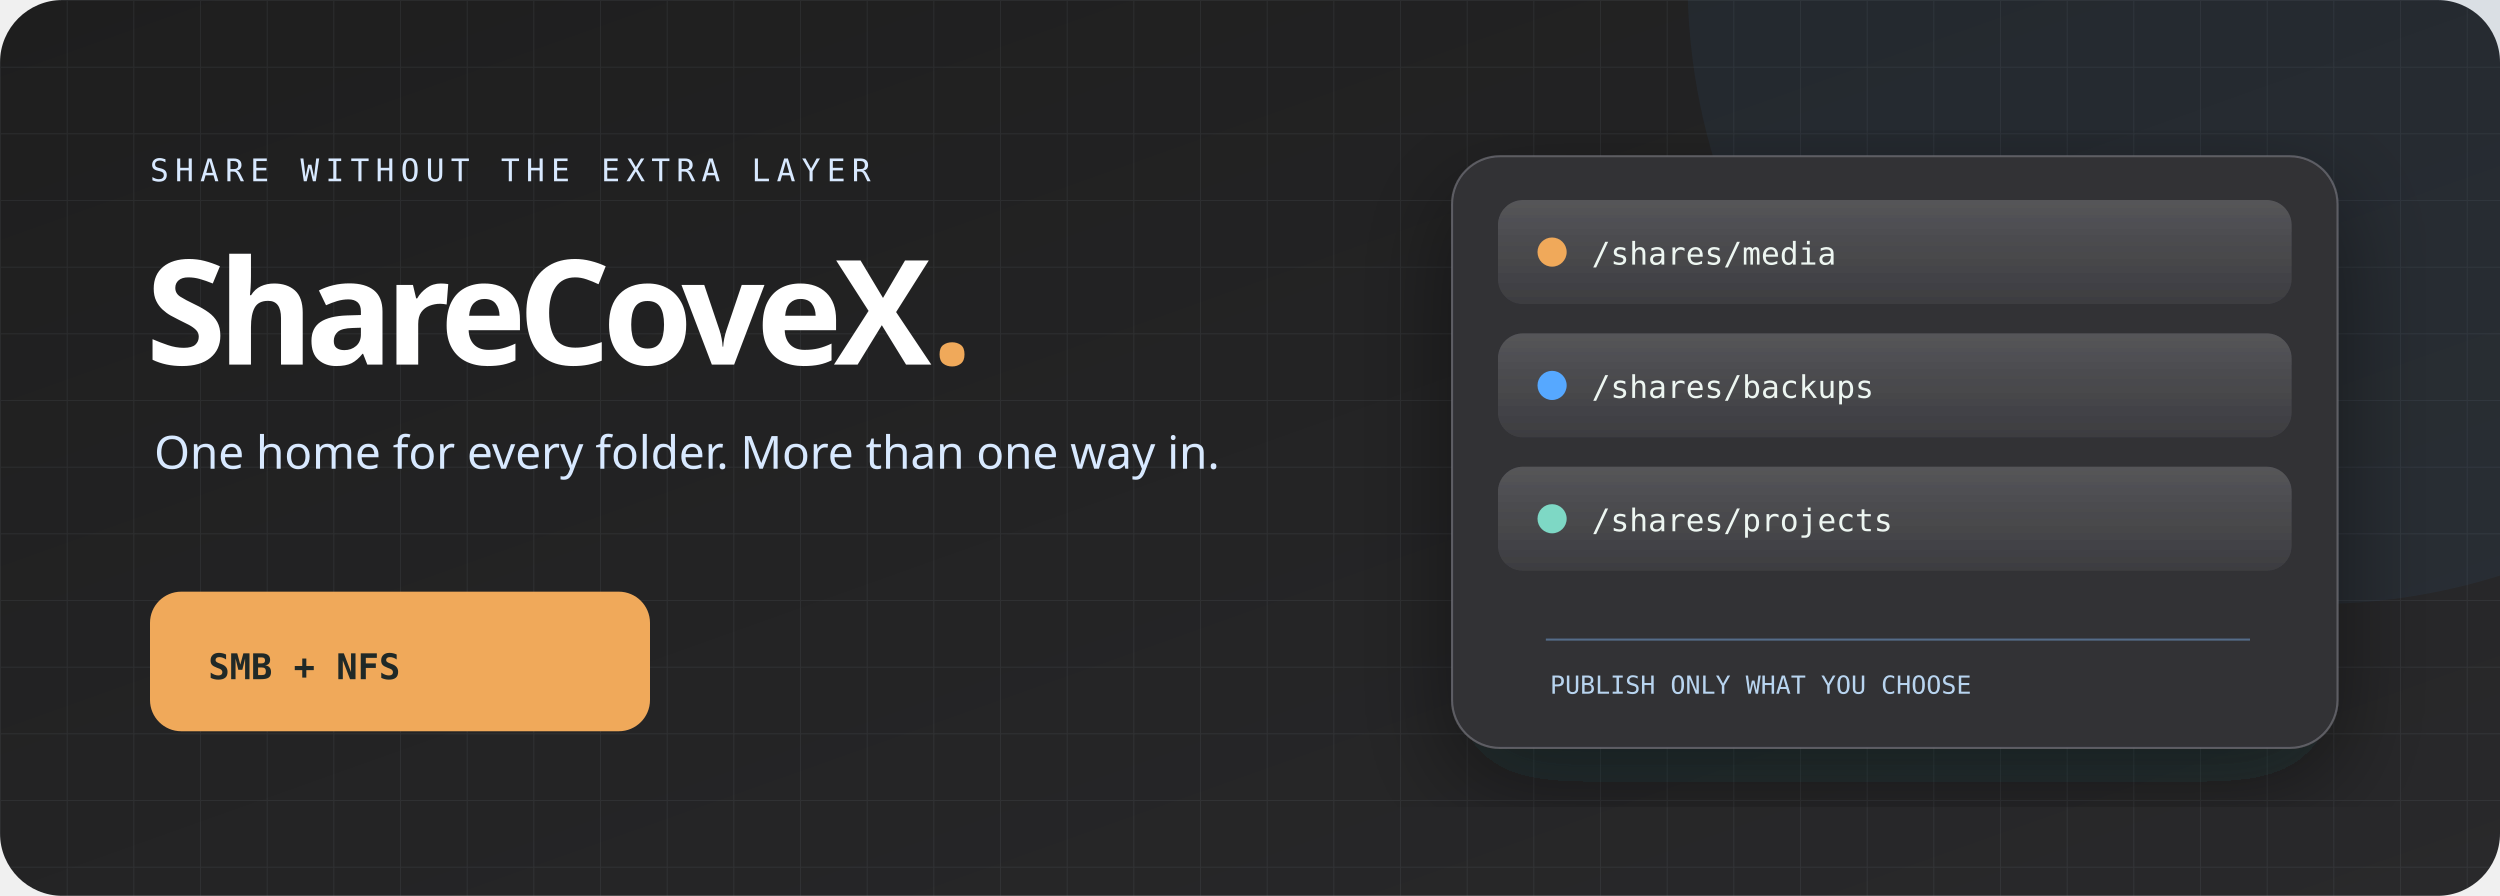
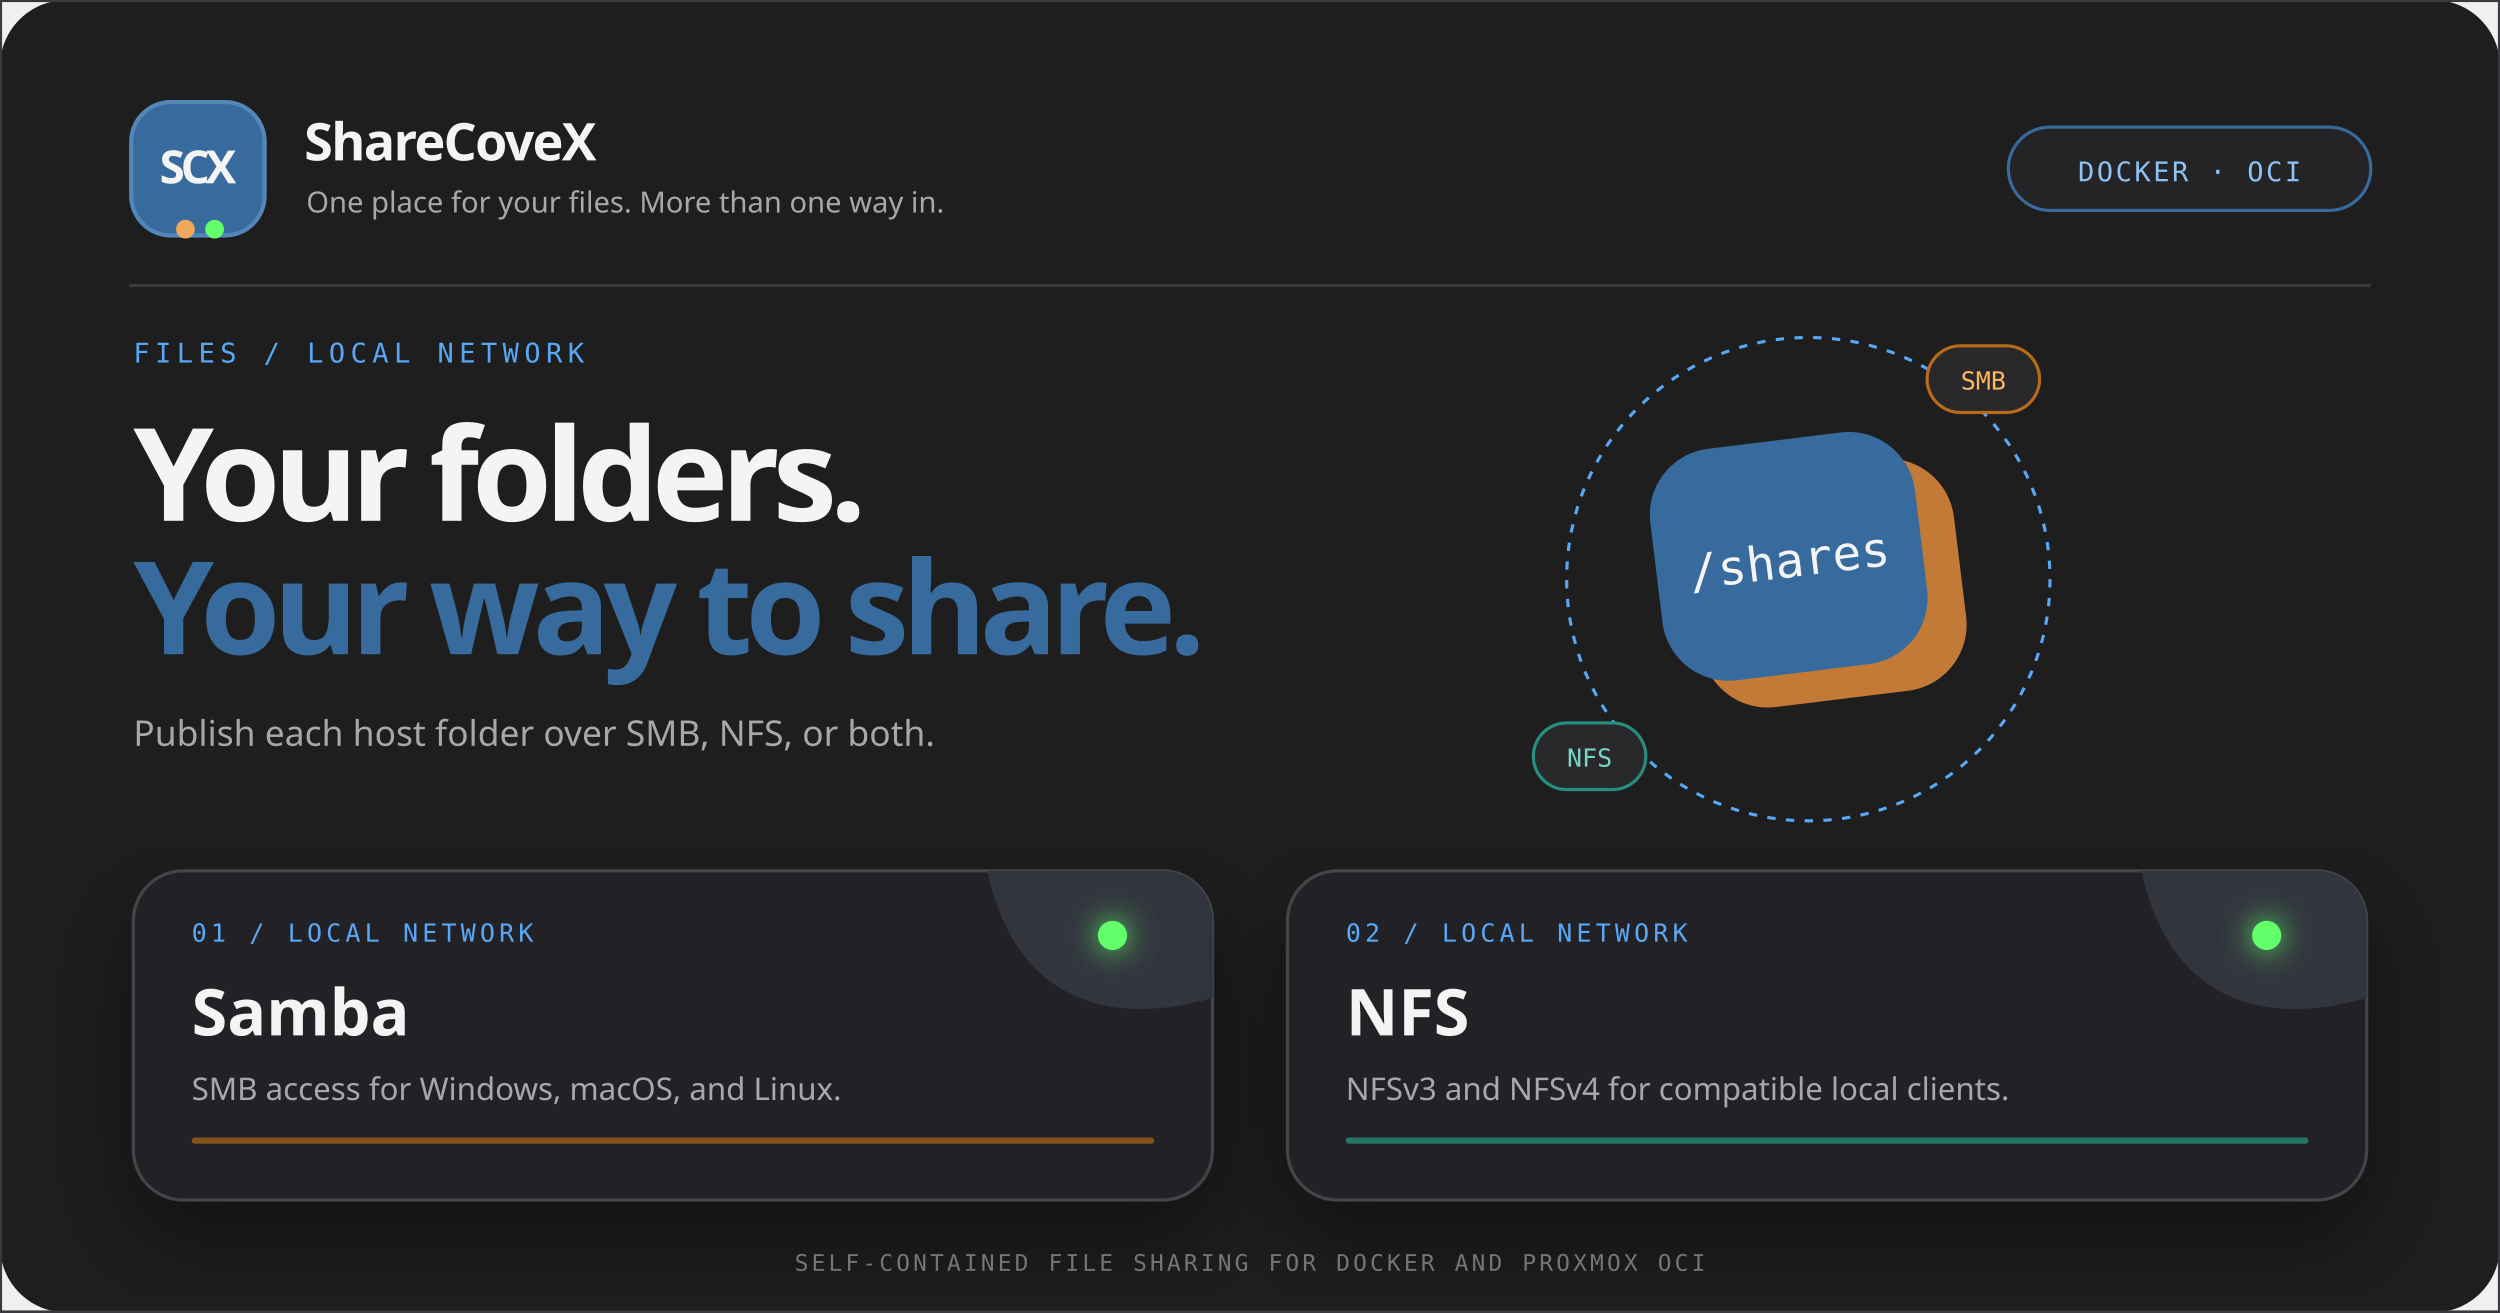
- <svg xmlns="http://www.w3.org/2000/svg" viewBox="0 0 1200 430" role="img" aria-labelledby="title desc">
+ <svg xmlns="http://www.w3.org/2000/svg" viewBox="0 0 1200 630" role="img" aria-labelledby="title desc">
  <defs>
-     <linearGradient id="bg" x2="1" y2="1">
-       <stop stop-color="#1e1e1e" />
-       <stop offset="1" stop-color="#29292b" />
-     </linearGradient>
-     <linearGradient id="card" x2="0" y2="1">
-       <stop stop-color="#ffffff" stop-opacity=".18" />
-       <stop offset="1" stop-color="#ffffff" stop-opacity=".06" />
-     </linearGradient>
-     <pattern id="grid" width="32" height="32" patternUnits="userSpaceOnUse">
-       <path d="M32 0H0V32" fill="none" stroke="#d8e9ff" stroke-opacity=".06" />
-     </pattern>
-     <filter id="shadow">
-       <feDropShadow dx="0" dy="16" stdDeviation="24" flood-color="#111715" flood-opacity=".45" />
+     <filter id="card-shadow" x="-15%" y="-20%" width="130%" height="150%">
+       <feDropShadow dx="0" dy="18" stdDeviation="22" flood-color="#08090a" flood-opacity=".46" />
    </filter>
+     <filter id="status-glow" x="-300%" y="-300%" width="700%" height="700%">
+       <feGaussianBlur stdDeviation="7" result="blur" />
+       <feMerge>
+         <feMergeNode in="blur" />
+         <feMergeNode in="SourceGraphic" />
+       </feMerge>
+     </filter>
+     <style>.sans{font-family:'Avenir Next','Trebuchet MS',sans-serif}.mono{font-family:Menlo,Consolas,monospace}.white{fill:#f4f4f5}.muted{fill:#a8a8ac}.blue{fill:#58a8f7}</style>
  </defs>
-   <rect width="1200" height="430" rx="30" fill="url(#bg)" />
-   <rect width="1200" height="430" rx="30" fill="url(#grid)" />
-   <circle cx="1110" cy="-10" r="300" fill="#315f8c" opacity=".12" />
-   <text x="72" y="87" fill="#d8e9ff" font-family="Menlo,Consolas,monospace" font-size="15" letter-spacing="3">SHARE WITHOUT THE EXTRA LAYER</text>
-   <text x="70" y="175" fill="#ffffff" font-family="Avenir Next,Trebuchet MS,sans-serif" font-weight="800" font-size="70" letter-spacing="-4">ShareCoveX<tspan fill="#f0a95a">.</tspan>
-   </text>
-   <text x="74" y="225" fill="#d8e9ff" font-family="Avenir Next,Trebuchet MS,sans-serif" font-size="22">One home for every folder. More than one way in.</text>
-   <rect x="72" y="284" width="240" height="67" rx="15" fill="#f0a95a" />
-   <text x="100" y="326" fill="#202927" font-family="Menlo,Consolas,monospace" font-weight="700" font-size="17">SMB  +  NFS</text>
-   <g filter="url(#shadow)">
-     <rect x="697" y="75" width="425" height="284" rx="23" fill="#303034" stroke="#72727a" stroke-opacity=".7" />
-     <rect x="719" y="96" width="381" height="50" rx="12" fill="url(#card)" />
-     <circle cx="745" cy="121" r="7" fill="#f0a95a" />
-     <text x="764" y="127" fill="#edf6f1" font-family="Menlo,Consolas,monospace" font-size="15">/shares/media</text>
-     <rect x="719" y="160" width="381" height="50" rx="12" fill="url(#card)" />
-     <circle cx="745" cy="185" r="7" fill="#56a8ff" />
-     <text x="764" y="191" fill="#edf6f1" font-family="Menlo,Consolas,monospace" font-size="15">/shares/backups</text>
-     <rect x="719" y="224" width="381" height="50" rx="12" fill="url(#card)" />
-     <circle cx="745" cy="249" r="7" fill="#7ed8c5" />
-     <text x="764" y="255" fill="#edf6f1" font-family="Menlo,Consolas,monospace" font-size="15">/shares/projects</text>
-     <path d="M742 307H1080" stroke="#78a9dc" stroke-opacity=".5" />
-     <text x="744" y="333" fill="#b8d4ef" font-family="Menlo,Consolas,monospace" font-size="12">PUBLISH ONLY WHAT YOU CHOOSE</text>
+   <rect width="1200" height="630" rx="32" fill="#1e1e1e" />
+   <path d="M0 0h1200v630H0z" fill="none" stroke="#38383d" stroke-width="2" />
+   <g transform="translate(62 48)">
+     <rect width="66" height="66" rx="20" fill="#376b9d" />
+     <rect x="1" y="1" width="64" height="64" rx="19" fill="none" stroke="#78a9dc" stroke-opacity=".44" stroke-width="2" />
+     <text x="33" y="40" text-anchor="middle" class="sans white" font-size="22" font-weight="800" letter-spacing="-2">SCX</text>
+     <circle cx="27" cy="62" r="4.5" fill="#f0a95a" />
+     <circle cx="41" cy="62" r="4.5" fill="#63ff6b" />
+     <text x="84" y="29" class="sans white" font-size="25" font-weight="800" letter-spacing="-.8">ShareCoveX</text>
+     <text x="85" y="54" class="sans muted" font-size="14">One place for your files. More than one way in.</text>
  </g>
+   <g transform="translate(964 61)">
+     <rect width="174" height="40" rx="20" fill="#242426" stroke="#376b9d" stroke-width="1.5" />
+     <text x="87" y="26" text-anchor="middle" class="mono" fill="#8fc2f3" font-size="13" letter-spacing="1.2">DOCKER · OCI</text>
+   </g>
+   <path d="M62 137H1138" stroke="#3a3a3f" stroke-width="1.5" />
+   <g transform="translate(64 174)">
+     <text class="mono blue" font-size="13" letter-spacing="2.6">FILES / LOCAL NETWORK</text>
+     <text y="76" class="sans white" font-size="62" font-weight="800" letter-spacing="-3.4">Your folders.</text>
+     <text y="140" class="sans" fill="#376b9d" font-size="62" font-weight="800" letter-spacing="-3.4">Your way to share.</text>
+     <text y="184" class="sans muted" font-size="17">Publish each host folder over SMB, NFS, or both.</text>
+   </g>
+   <g transform="translate(868 278)">
+     <circle r="116" fill="none" stroke="#58a8f7" stroke-width="1.5" stroke-dasharray="4 5" />
+     <g transform="rotate(-7)">
+       <rect x="-55" y="-53" width="128" height="112" rx="32" fill="#c47a37" />
+       <rect x="-72" y="-68" width="128" height="112" rx="32" fill="#376b9d" />
+       <text x="-8" y="-2" text-anchor="middle" class="mono white" font-size="23">/shares</text>
+     </g>
+     <g transform="translate(84 -96)">
+       <rect x="-27" y="-16" width="54" height="32" rx="16" fill="#29292c" stroke="#b86b19" stroke-width="1.5" />
+       <text y="5" text-anchor="middle" class="mono" fill="#ffb65f" font-size="12">SMB</text>
+     </g>
+     <g transform="translate(-105 85)">
+       <rect x="-27" y="-16" width="54" height="32" rx="16" fill="#29292c" stroke="#268f7f" stroke-width="1.5" />
+       <text y="5" text-anchor="middle" class="mono" fill="#75d6c7" font-size="12">NFS</text>
+     </g>
+   </g>
+   <g transform="translate(64 418)" filter="url(#card-shadow)">
+     <rect width="518" height="158" rx="24" fill="#242426" stroke="#44444a" stroke-width="1.5" />
+     <path d="M410 0h84a24 24 0 0 1 24 24v37c-60 17-97-8-108-61z" fill="#32363e" />
+     <circle cx="470" cy="31" r="7" fill="#63ff6b" filter="url(#status-glow)" />
+     <text x="28" y="34" class="mono blue" font-size="12" letter-spacing="2">01 / LOCAL NETWORK</text>
+     <text x="28" y="79" class="sans white" font-size="31" font-weight="800">Samba</text>
+     <text x="28" y="110" class="sans muted" font-size="15">SMB access for Windows, macOS, and Linux.</text>
+     <rect x="28" y="128" width="462" height="3" rx="1.5" fill="#b86b19" opacity=".65" />
+   </g>
+   <g transform="translate(618 418)" filter="url(#card-shadow)">
+     <rect width="518" height="158" rx="24" fill="#242426" stroke="#44444a" stroke-width="1.5" />
+     <path d="M410 0h84a24 24 0 0 1 24 24v37c-60 17-97-8-108-61z" fill="#32363e" />
+     <circle cx="470" cy="31" r="7" fill="#63ff6b" filter="url(#status-glow)" />
+     <text x="28" y="34" class="mono blue" font-size="12" letter-spacing="2">02 / LOCAL NETWORK</text>
+     <text x="28" y="79" class="sans white" font-size="31" font-weight="800">NFS</text>
+     <text x="28" y="110" class="sans muted" font-size="15">NFSv3 and NFSv4 for compatible local clients.</text>
+     <rect x="28" y="128" width="462" height="3" rx="1.5" fill="#268f7f" opacity=".75" />
+   </g>
+   <text x="600" y="610" text-anchor="middle" class="mono" fill="#74747a" font-size="11" letter-spacing="1.5">SELF-CONTAINED FILE SHARING FOR DOCKER AND PROXMOX OCI</text>
</svg>
